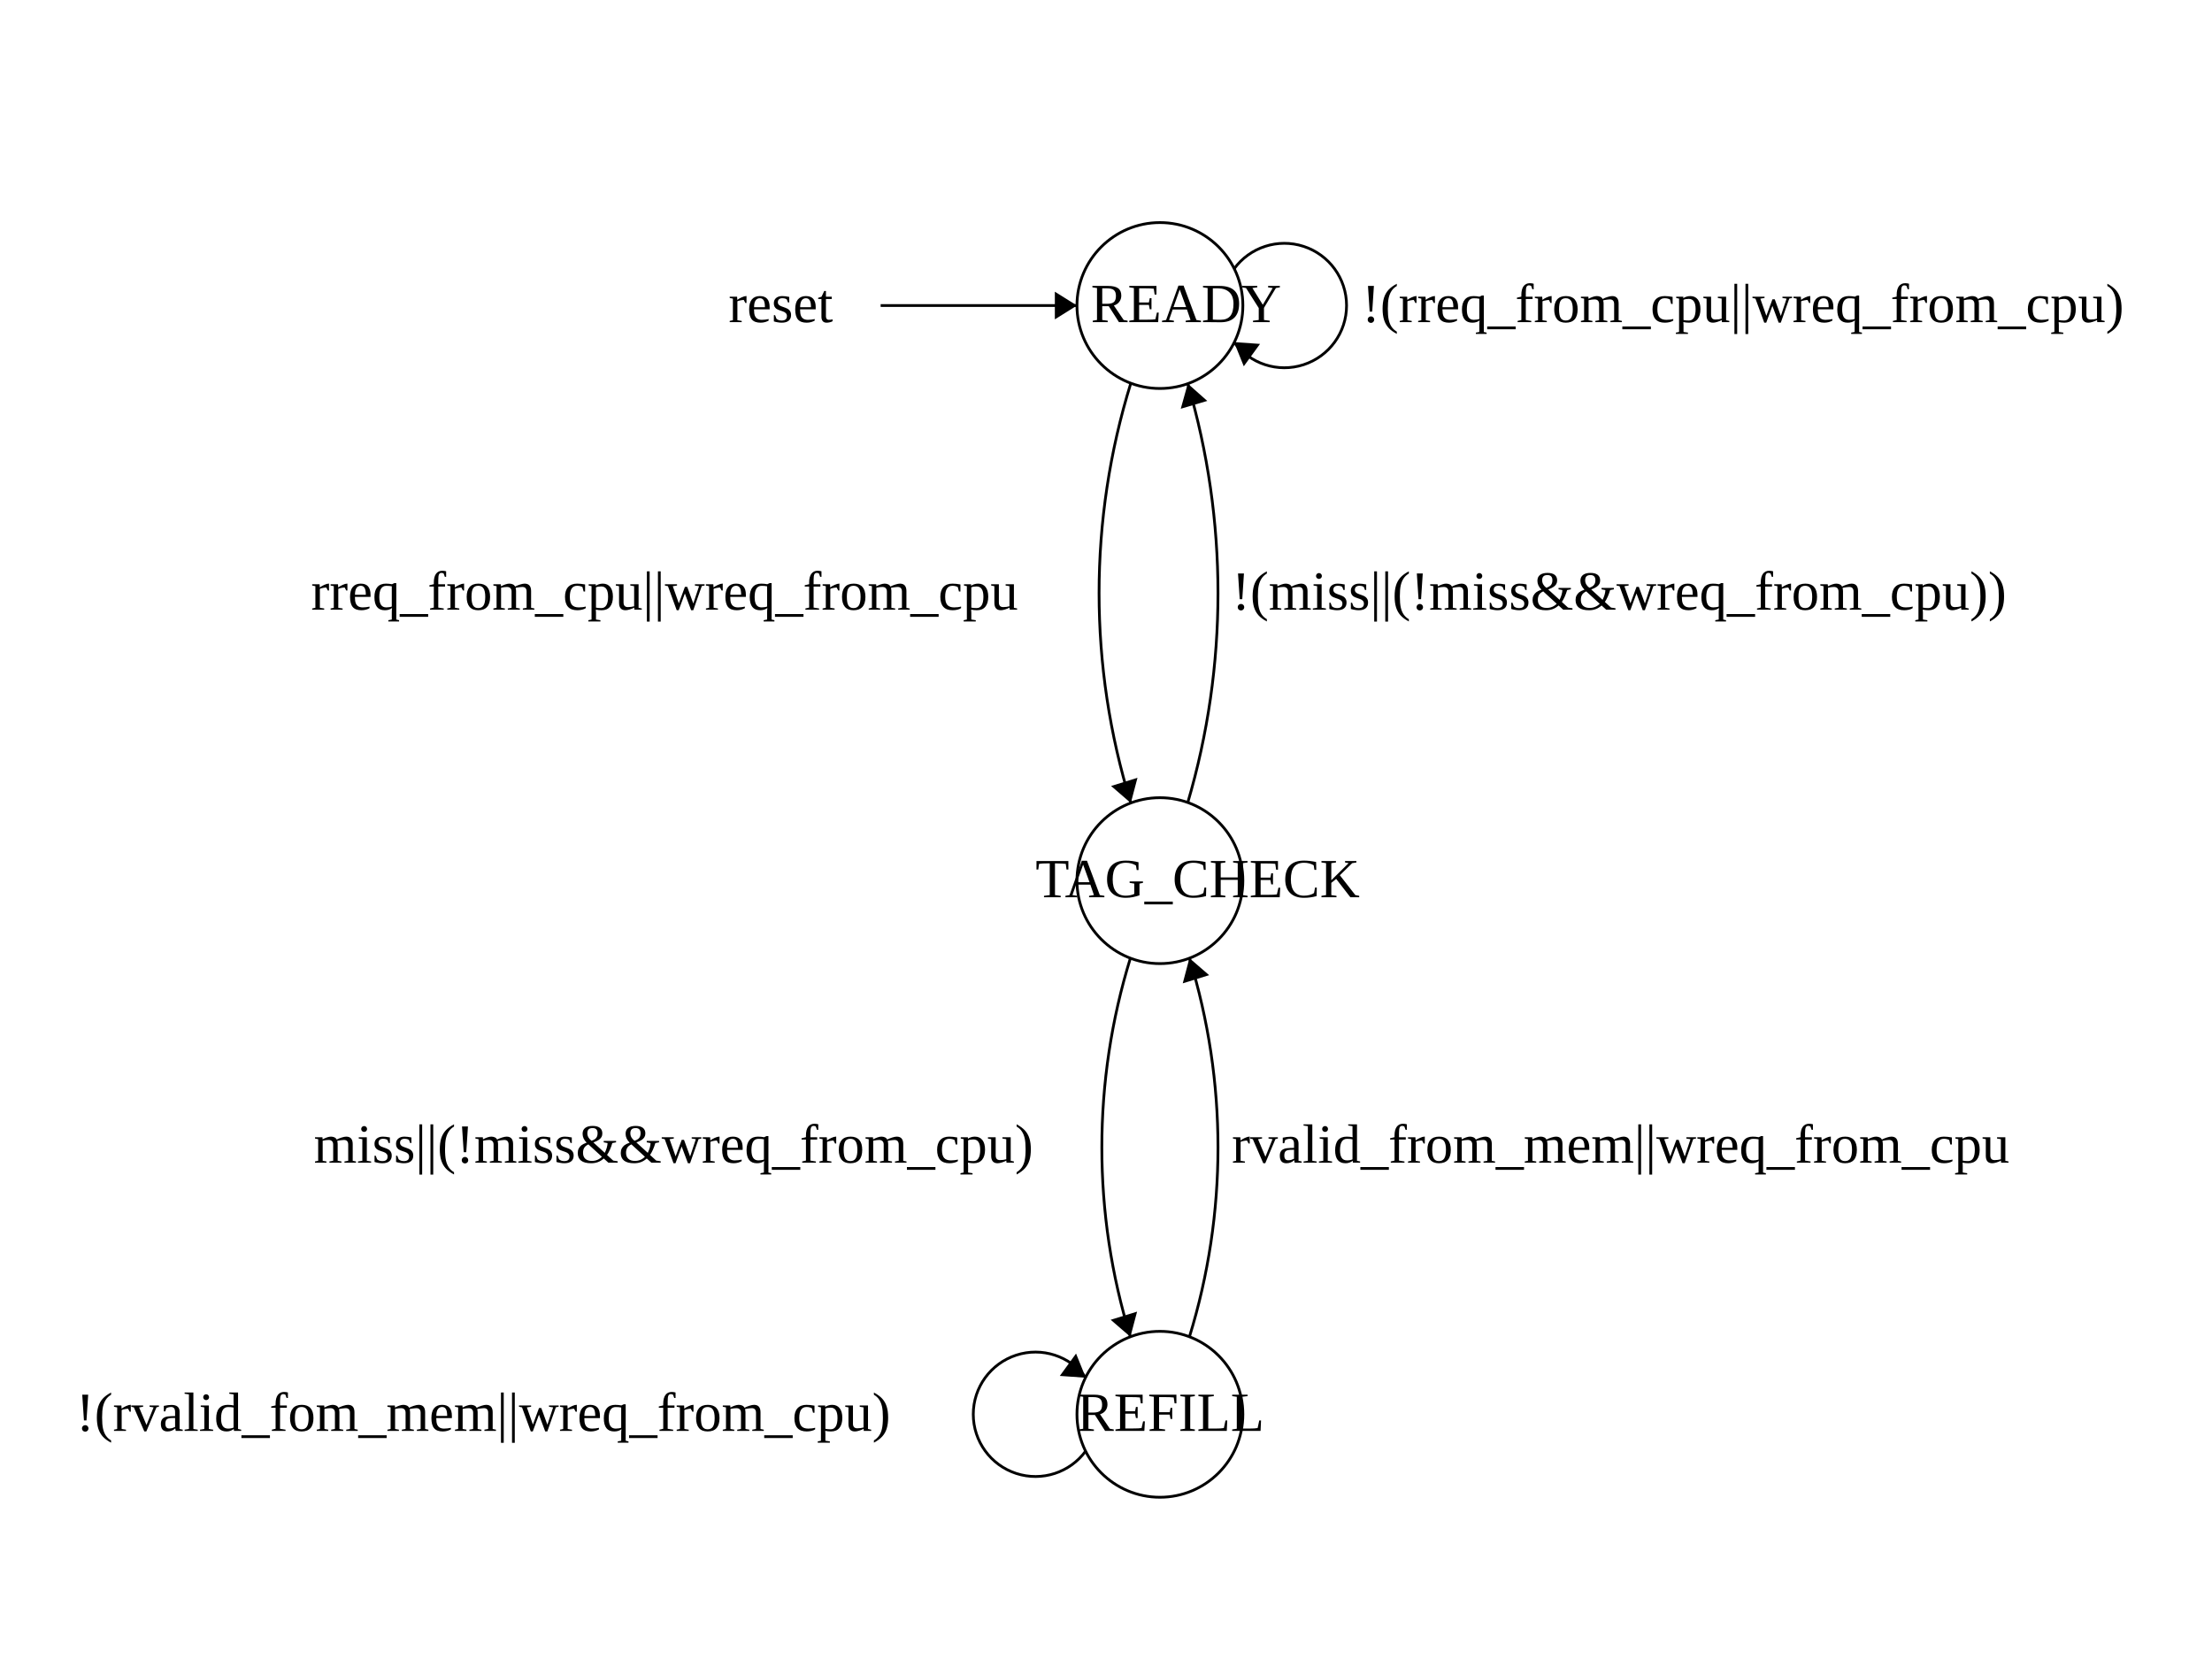
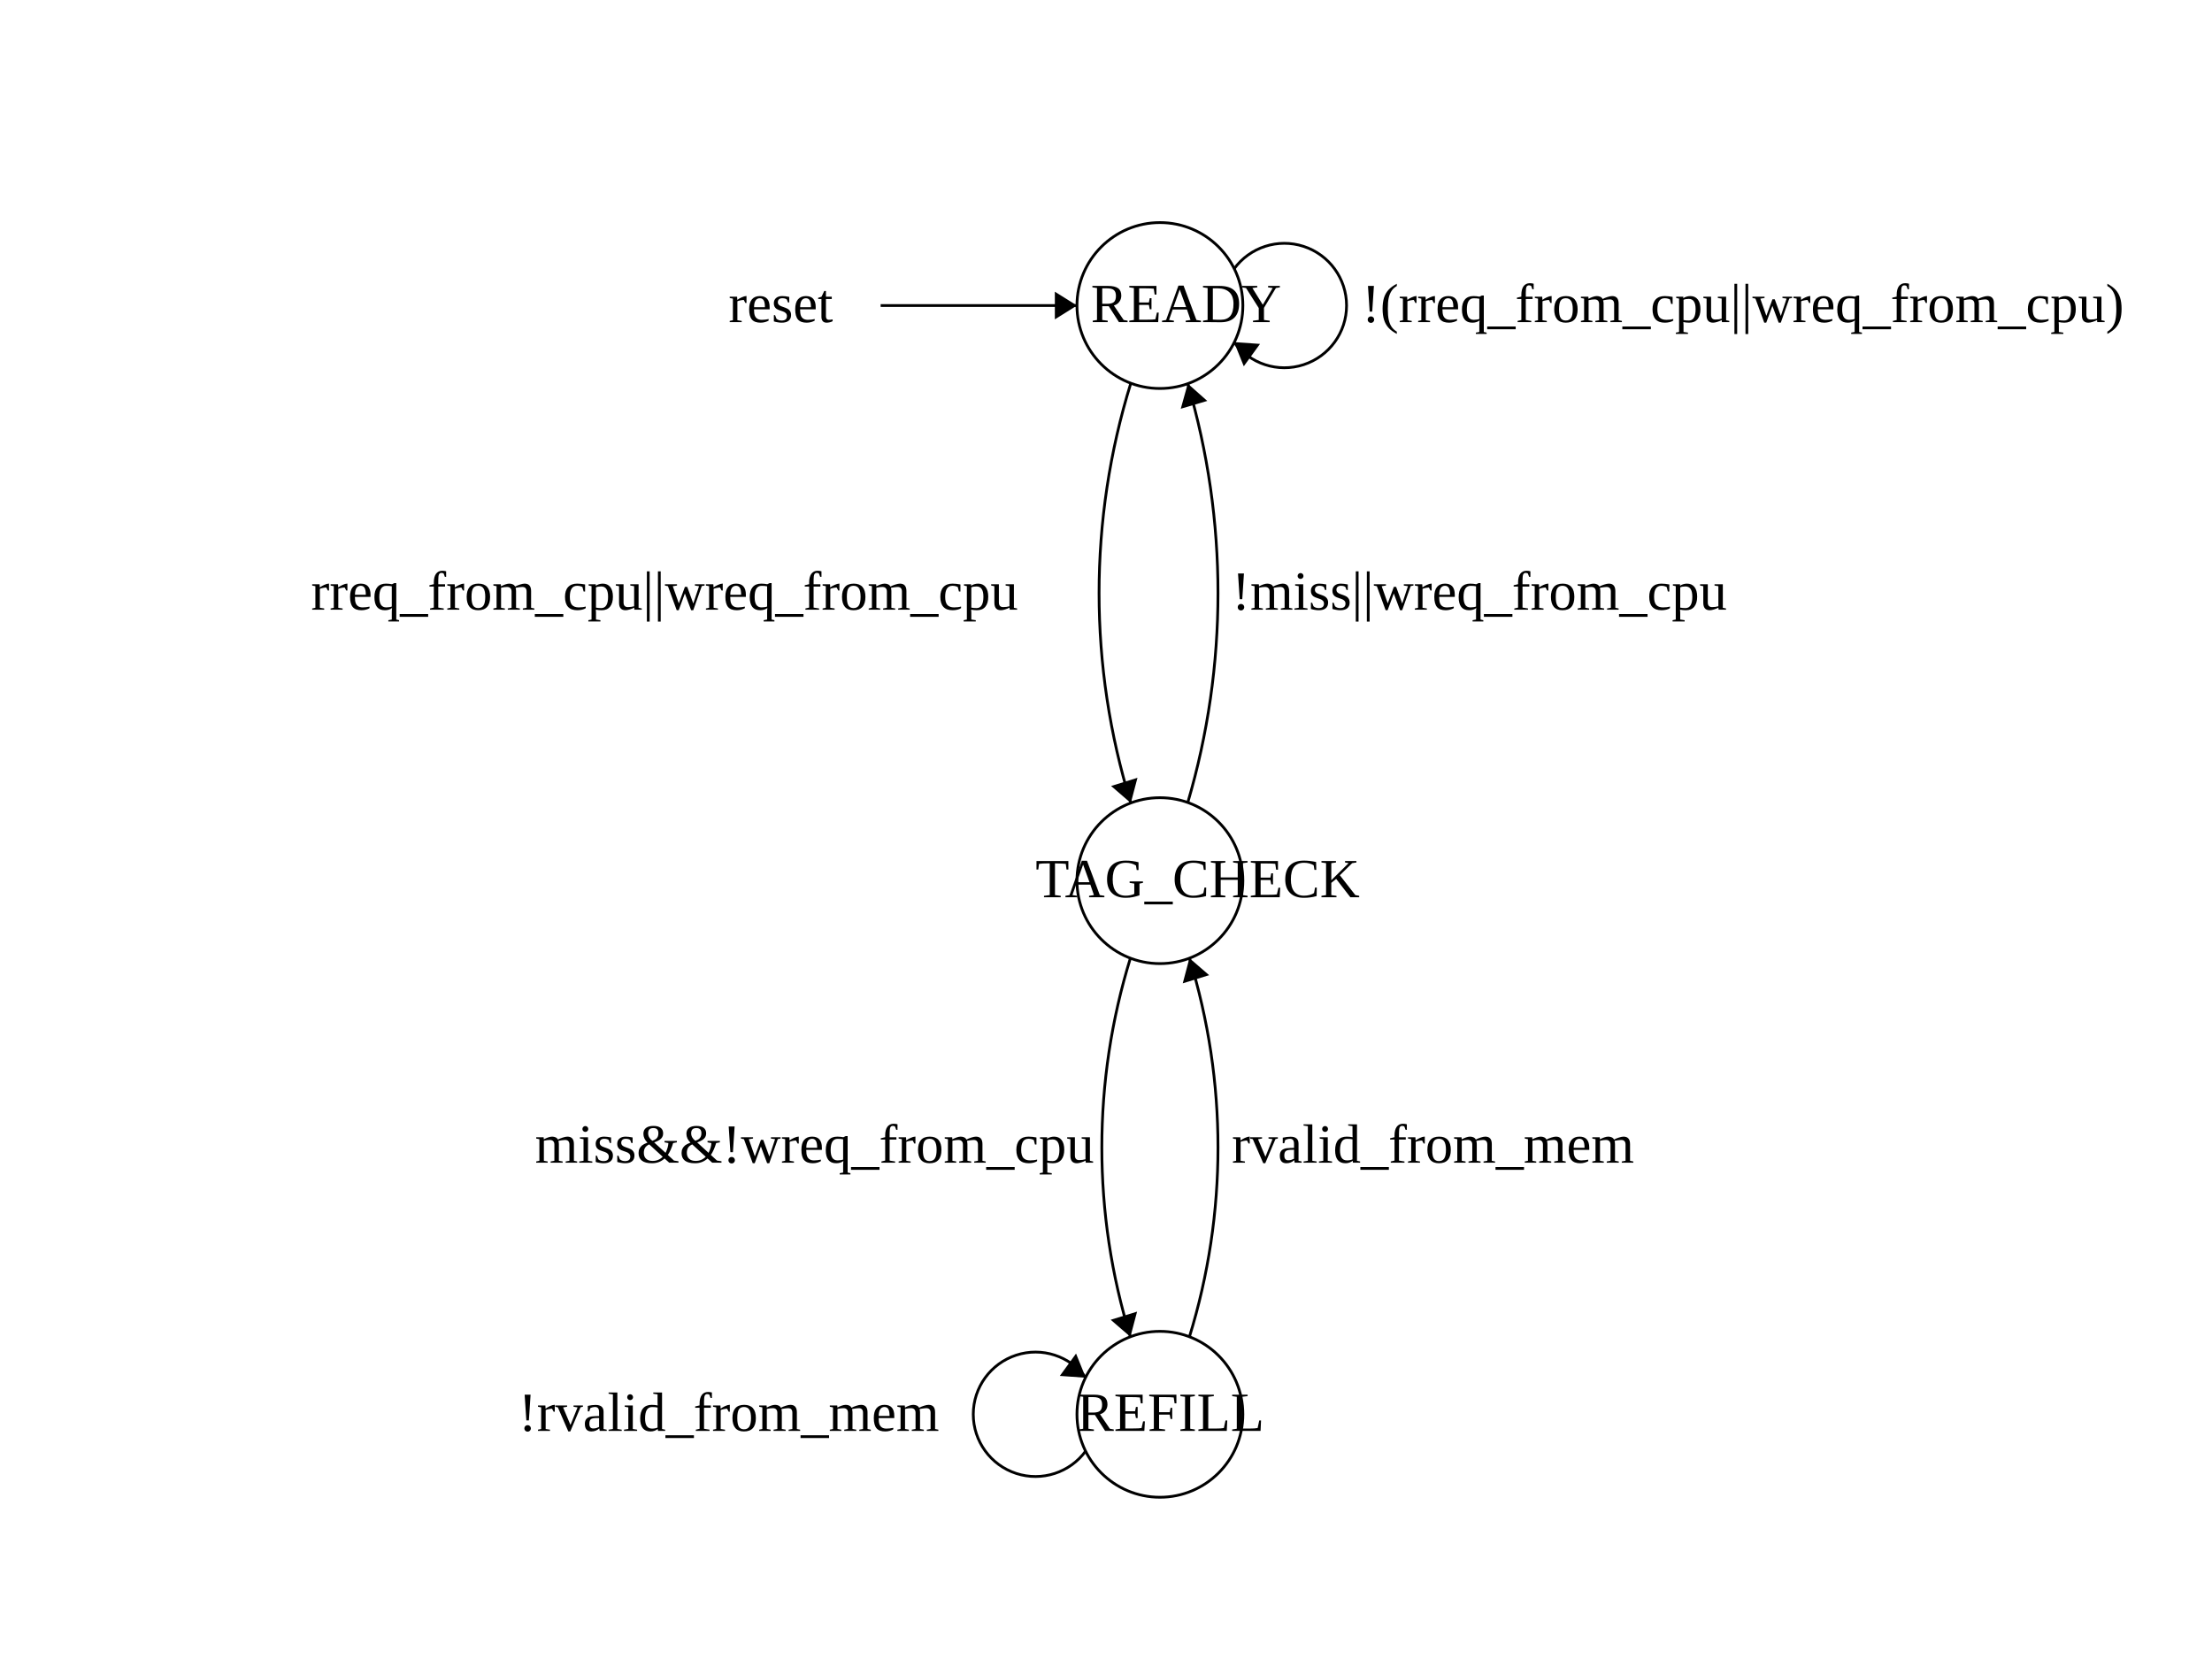
<svg xmlns="http://www.w3.org/2000/svg" width="800" height="600" version="1.1">
  <ellipse stroke="black" stroke-width="1" fill="none" cx="419.5" cy="110.5" rx="30" ry="30" />
  <text x="394.5" y="116.5" font-family="Times New Roman" font-size="20">READY</text>
  <ellipse stroke="black" stroke-width="1" fill="none" cx="419.5" cy="318.5" rx="30" ry="30" />
  <text x="374.5" y="324.5" font-family="Times New Roman" font-size="20">TAG_CHECK</text>
  <ellipse stroke="black" stroke-width="1" fill="none" cx="419.5" cy="511.5" rx="30" ry="30" />
  <text x="389.5" y="517.5" font-family="Times New Roman" font-size="20">REFILL</text>
  <polygon stroke="black" stroke-width="1" points="318.5,110.5 389.5,110.5" />
  <text x="263.5" y="116.5" font-family="Times New Roman" font-size="20">reset</text>
  <polygon fill="black" stroke-width="1" points="389.5,110.5 381.5,105.5 381.5,115.5" />
  <path stroke="black" stroke-width="1" fill="none" d="M 408.977,290.424 A 256.774,256.774 0 0 1 408.977,138.576" />
  <polygon fill="black" stroke-width="1" points="408.977,290.424 411.388,281.303 401.835,284.26" />
  <text x="112.5" y="220.5" font-family="Times New Roman" font-size="20">rreq_from_cpu||wreq_from_cpu</text>
  <path stroke="black" stroke-width="1" fill="none" d="M 429.571,138.742 A 268.019,268.019 0 0 1 429.571,290.258" />
  <polygon fill="black" stroke-width="1" points="429.571,138.742 427.036,147.83 436.628,145.003" />
-   <text x="445.5" y="220.5" font-family="Times New Roman" font-size="20">!(miss||(!miss&amp;&amp;wreq_from_cpu))</text>
+   <text x="445.5" y="220.5" font-family="Times New Roman" font-size="20">!miss||wreq_from_cpu</text>
  <path stroke="black" stroke-width="1" fill="none" d="M 408.827,483.485 A 232.196,232.196 0 0 1 408.827,346.515" />
  <polygon fill="black" stroke-width="1" points="408.827,483.485 411.245,474.366 401.69,477.316" />
-   <text x="113.5" y="420.5" font-family="Times New Roman" font-size="20">miss||(!miss&amp;&amp;wreq_from_cpu)</text>
+   <text x="193.5" y="420.5" font-family="Times New Roman" font-size="20">miss&amp;&amp;!wreq_from_cpu</text>
  <path stroke="black" stroke-width="1" fill="none" d="M 392.703,524.725 A 22.5,22.5 0 1 1 392.703,498.275" />
-   <text x="27.5" y="517.5" font-family="Times New Roman" font-size="20">!(rvalid_fom_mem||wreq_from_cpu)</text>
+   <text x="187.5" y="517.5" font-family="Times New Roman" font-size="20">!rvalid_from_mem</text>
  <polygon fill="black" stroke-width="1" points="392.703,498.275 389.17,489.527 383.292,497.618" />
  <path stroke="black" stroke-width="1" fill="none" d="M 430.173,346.515 A 232.196,232.196 0 0 1 430.173,483.485" />
  <polygon fill="black" stroke-width="1" points="430.173,346.515 427.755,355.634 437.31,352.684" />
-   <text x="445.5" y="420.5" font-family="Times New Roman" font-size="20">rvalid_from_mem||wreq_from_cpu</text>
+   <text x="445.5" y="420.5" font-family="Times New Roman" font-size="20">rvalid_from_mem</text>
  <path stroke="black" stroke-width="1" fill="none" d="M 446.297,97.275 A 22.5,22.5 0 1 1 446.297,123.725" />
  <text x="492.5" y="116.5" font-family="Times New Roman" font-size="20">!(rreq_from_cpu||wreq_from_cpu)</text>
  <polygon fill="black" stroke-width="1" points="446.297,123.725 449.83,132.473 455.708,124.382" />
</svg>
